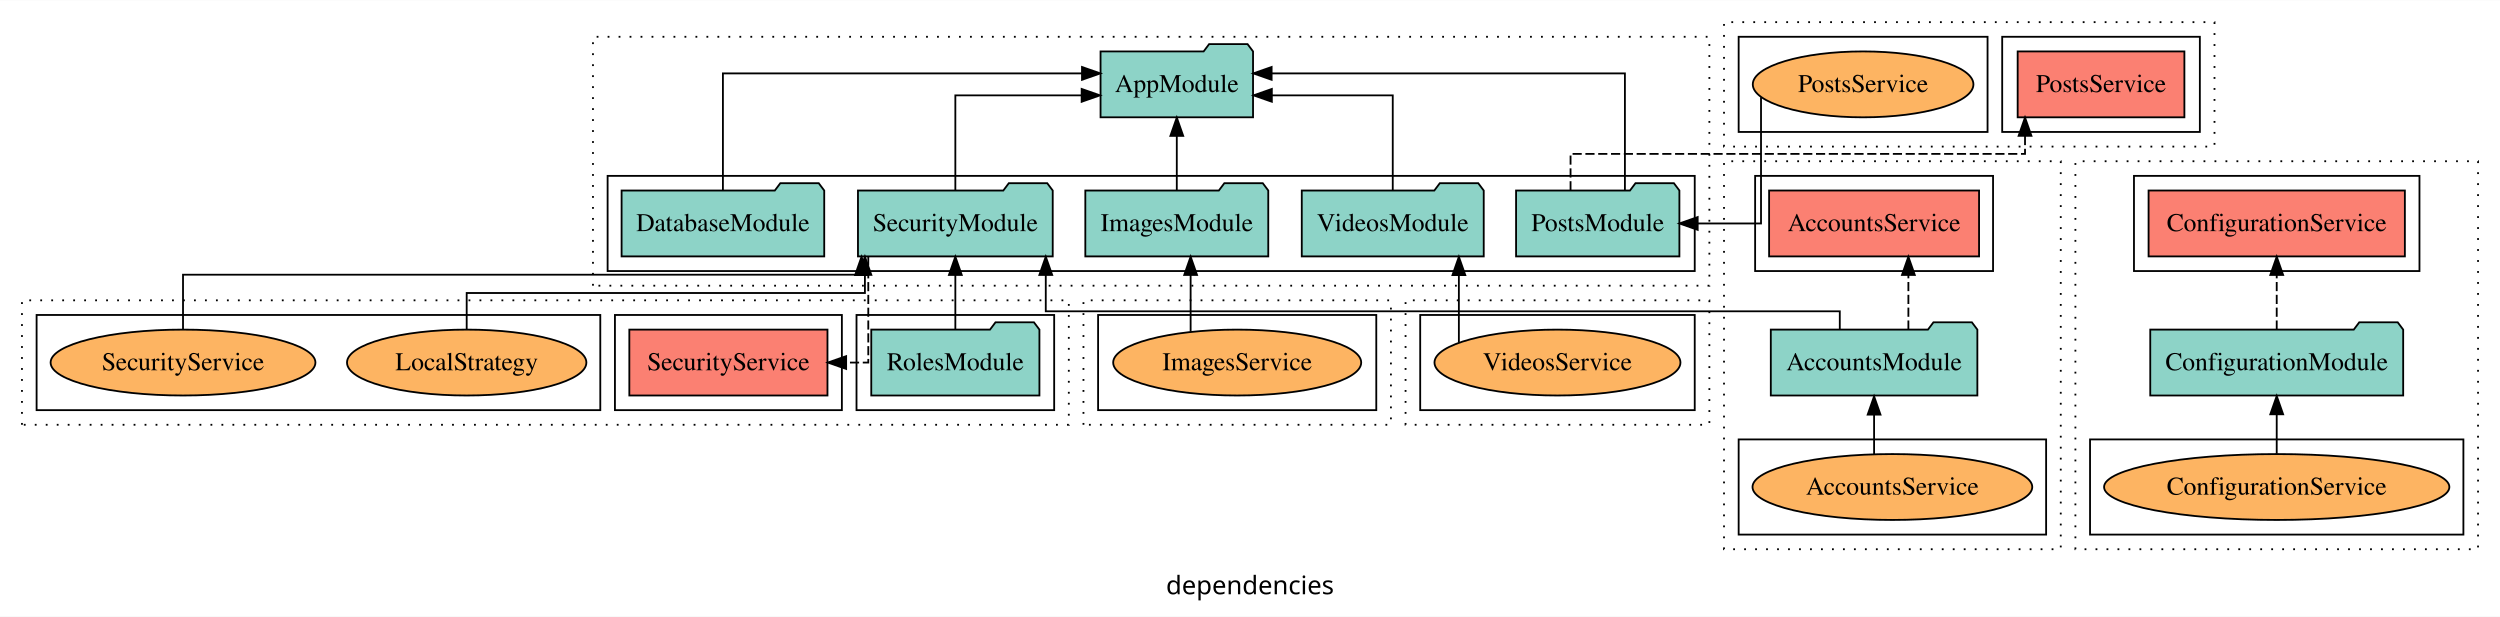
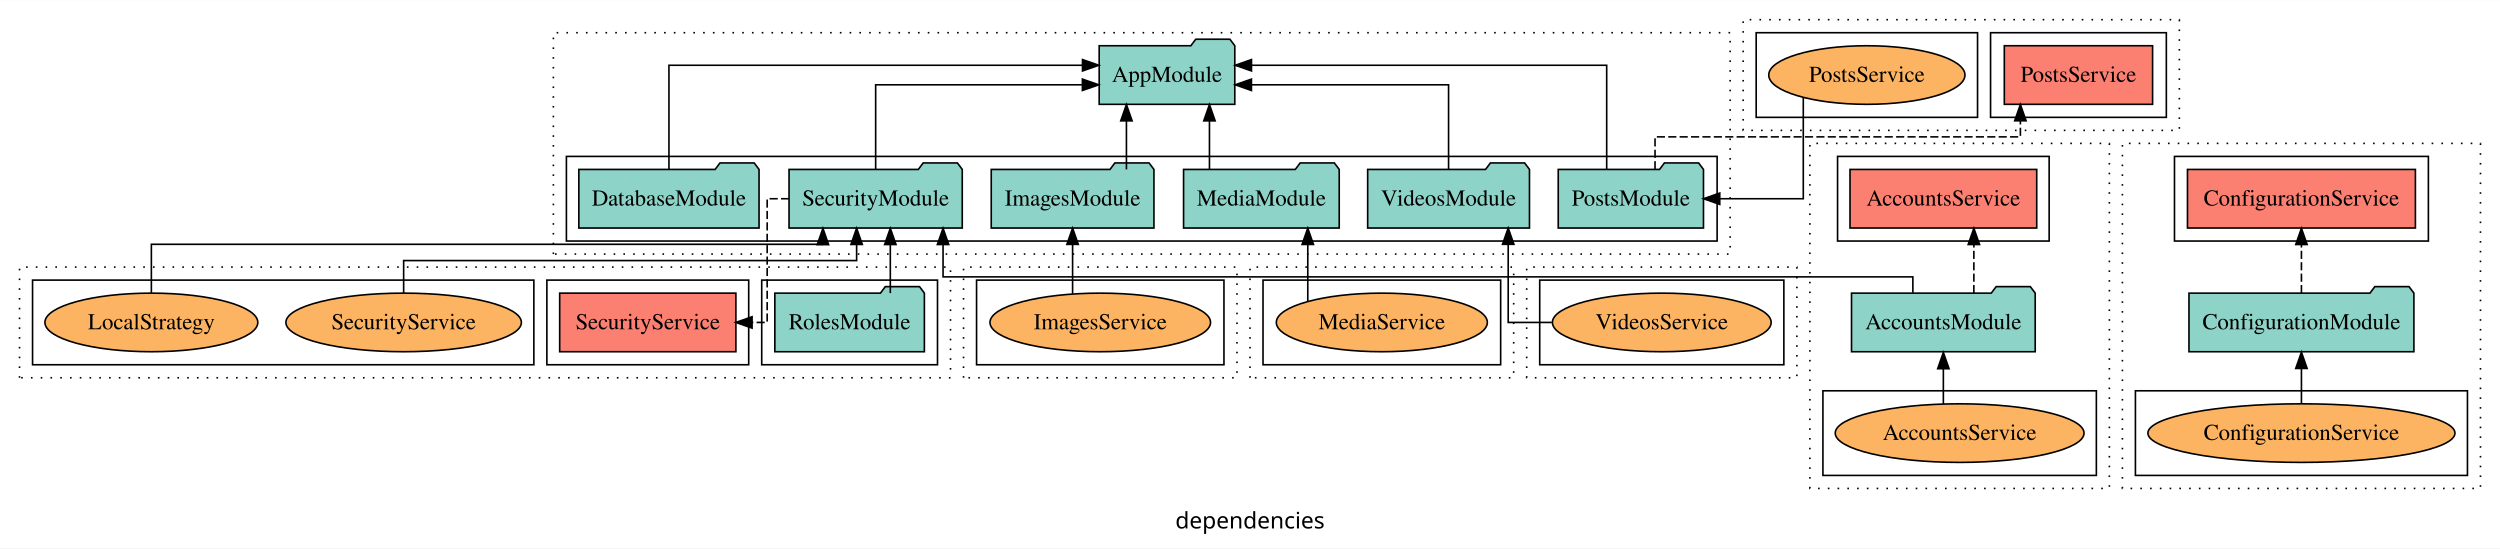
- <svg xmlns="http://www.w3.org/2000/svg" width="1366pt" height="337pt" viewBox="0.00 0.00 1366.00 336.80">
+ <svg xmlns="http://www.w3.org/2000/svg" width="1536pt" height="337pt" viewBox="0.00 0.00 1536.00 336.80">
  <g id="graph0" class="graph" transform="scale(1 1) rotate(0) translate(4 332.8)">
-     <polygon fill="white" stroke="transparent" points="-4,4 -4,-332.8 1362,-332.8 1362,4 -4,4" />
-     <text text-anchor="middle" x="679" y="-8.2" font-family="sans-serif" font-size="14.00">dependencies</text>
+     <polygon fill="white" stroke="transparent" points="-4,4 -4,-332.8 1532,-332.8 1532,4 -4,4" />
+     <text text-anchor="middle" x="764" y="-8.2" font-family="sans-serif" font-size="14.00">dependencies</text>
    <g id="clust1" class="cluster">
-       <polygon fill="none" stroke="black" stroke-dasharray="1,5" points="938,-32.8 938,-244.8 1122,-244.8 1122,-32.8 938,-32.8" />
+       <polygon fill="none" stroke="black" stroke-dasharray="1,5" points="1108,-32.8 1108,-244.8 1292,-244.8 1292,-32.8 1108,-32.8" />
    </g>
    <g id="clust4" class="cluster">
-       <polygon fill="none" stroke="black" points="955,-184.8 955,-236.8 1085,-236.8 1085,-184.8 955,-184.8" />
+       <polygon fill="none" stroke="black" points="1125,-184.8 1125,-236.8 1255,-236.8 1255,-184.8 1125,-184.8" />
    </g>
    <g id="clust6" class="cluster">
-       <polygon fill="none" stroke="black" points="946,-40.8 946,-92.8 1114,-92.8 1114,-40.8 946,-40.8" />
+       <polygon fill="none" stroke="black" points="1116,-40.8 1116,-92.8 1284,-92.8 1284,-40.8 1116,-40.8" />
    </g>
    <g id="clust7" class="cluster">
-       <polygon fill="none" stroke="black" stroke-dasharray="1,5" points="320,-176.8 320,-312.8 930,-312.8 930,-176.8 320,-176.8" />
+       <polygon fill="none" stroke="black" stroke-dasharray="1,5" points="336,-176.8 336,-312.8 1059,-312.8 1059,-176.8 336,-176.8" />
    </g>
    <g id="clust9" class="cluster">
-       <polygon fill="none" stroke="black" points="328,-184.8 328,-236.8 922,-236.8 922,-184.8 328,-184.8" />
+       <polygon fill="none" stroke="black" points="344,-184.8 344,-236.8 1051,-236.8 1051,-184.8 344,-184.8" />
    </g>
    <g id="clust13" class="cluster">
-       <polygon fill="none" stroke="black" stroke-dasharray="1,5" points="1130,-32.8 1130,-244.8 1350,-244.8 1350,-32.8 1130,-32.8" />
+       <polygon fill="none" stroke="black" stroke-dasharray="1,5" points="1300,-32.8 1300,-244.8 1520,-244.8 1520,-32.8 1300,-32.8" />
    </g>
    <g id="clust16" class="cluster">
-       <polygon fill="none" stroke="black" points="1162,-184.8 1162,-236.8 1318,-236.8 1318,-184.8 1162,-184.8" />
+       <polygon fill="none" stroke="black" points="1332,-184.8 1332,-236.8 1488,-236.8 1488,-184.8 1332,-184.8" />
    </g>
    <g id="clust18" class="cluster">
-       <polygon fill="none" stroke="black" points="1138,-40.8 1138,-92.8 1342,-92.8 1342,-40.8 1138,-40.8" />
+       <polygon fill="none" stroke="black" points="1308,-40.8 1308,-92.8 1512,-92.8 1512,-40.8 1308,-40.8" />
    </g>
    <g id="clust25" class="cluster">
      <polygon fill="none" stroke="black" stroke-dasharray="1,5" points="588,-100.8 588,-168.8 756,-168.8 756,-100.8 588,-100.8" />
    </g>
    <g id="clust30" class="cluster">
      <polygon fill="none" stroke="black" points="596,-108.8 596,-160.8 748,-160.8 748,-108.8 596,-108.8" />
    </g>
    <g id="clust31" class="cluster">
-       <polygon fill="none" stroke="black" stroke-dasharray="1,5" points="938,-252.8 938,-320.8 1206,-320.8 1206,-252.8 938,-252.8" />
-     </g>
-     <g id="clust34" class="cluster">
-       <polygon fill="none" stroke="black" points="1090,-260.8 1090,-312.8 1198,-312.8 1198,-260.8 1090,-260.8" />
+       <polygon fill="none" stroke="black" stroke-dasharray="1,5" points="764,-100.8 764,-168.8 926,-168.8 926,-100.8 764,-100.8" />
    </g>
    <g id="clust36" class="cluster">
-       <polygon fill="none" stroke="black" points="946,-260.8 946,-312.8 1082,-312.8 1082,-260.8 946,-260.8" />
-     </g>
-     <g id="clust43" class="cluster">
+       <polygon fill="none" stroke="black" points="772,-108.8 772,-160.8 918,-160.8 918,-108.8 772,-108.8" />
+     </g>
+     <g id="clust37" class="cluster">
+       <polygon fill="none" stroke="black" stroke-dasharray="1,5" points="1067,-252.8 1067,-320.8 1335,-320.8 1335,-252.8 1067,-252.8" />
+     </g>
+     <g id="clust40" class="cluster">
+       <polygon fill="none" stroke="black" points="1219,-260.8 1219,-312.8 1327,-312.8 1327,-260.8 1219,-260.8" />
+     </g>
+     <g id="clust42" class="cluster">
+       <polygon fill="none" stroke="black" points="1075,-260.8 1075,-312.8 1211,-312.8 1211,-260.8 1075,-260.8" />
+     </g>
+     <g id="clust49" class="cluster">
      <polygon fill="none" stroke="black" stroke-dasharray="1,5" points="8,-100.8 8,-168.8 580,-168.8 580,-100.8 8,-100.8" />
    </g>
-     <g id="clust45" class="cluster">
+     <g id="clust51" class="cluster">
      <polygon fill="none" stroke="black" points="464,-108.8 464,-160.8 572,-160.8 572,-108.8 464,-108.8" />
    </g>
-     <g id="clust46" class="cluster">
+     <g id="clust52" class="cluster">
      <polygon fill="none" stroke="black" points="332,-108.8 332,-160.8 456,-160.8 456,-108.8 332,-108.8" />
    </g>
-     <g id="clust48" class="cluster">
+     <g id="clust54" class="cluster">
      <polygon fill="none" stroke="black" points="16,-108.8 16,-160.8 324,-160.8 324,-108.8 16,-108.8" />
    </g>
-     <g id="clust49" class="cluster">
-       <polygon fill="none" stroke="black" stroke-dasharray="1,5" points="764,-100.8 764,-168.8 930,-168.8 930,-100.8 764,-100.8" />
-     </g>
-     <g id="clust54" class="cluster">
-       <polygon fill="none" stroke="black" points="772,-108.8 772,-160.8 922,-160.8 922,-108.8 772,-108.8" />
+     <g id="clust55" class="cluster">
+       <polygon fill="none" stroke="black" stroke-dasharray="1,5" points="934,-100.8 934,-168.8 1100,-168.8 1100,-100.8 934,-100.8" />
+     </g>
+     <g id="clust60" class="cluster">
+       <polygon fill="none" stroke="black" points="942,-108.8 942,-160.8 1092,-160.8 1092,-108.8 942,-108.8" />
    </g>
    <g id="node1" class="node">
-       <polygon fill="#fb8072" stroke="black" points="1077.36,-228.8 962.64,-228.8 962.64,-192.8 1077.36,-192.8 1077.36,-228.8" />
-       <text text-anchor="middle" x="1020" y="-206.6" font-family="Times,serif" font-size="14.00">AccountsService </text>
+       <polygon fill="#fb8072" stroke="black" points="1247.36,-228.8 1132.64,-228.8 1132.64,-192.8 1247.36,-192.8 1247.36,-228.8" />
+       <text text-anchor="middle" x="1190" y="-206.6" font-family="Times,serif" font-size="14.00">AccountsService </text>
    </g>
    <g id="node2" class="node">
-       <polygon fill="#8dd3c7" stroke="black" points="1076.43,-152.8 1073.43,-156.8 1052.43,-156.8 1049.43,-152.8 963.57,-152.8 963.57,-116.8 1076.43,-116.8 1076.43,-152.8" />
-       <text text-anchor="middle" x="1020" y="-130.6" font-family="Times,serif" font-size="14.00">AccountsModule</text>
+       <polygon fill="#8dd3c7" stroke="black" points="1246.43,-152.8 1243.43,-156.8 1222.43,-156.8 1219.43,-152.8 1133.57,-152.8 1133.57,-116.8 1246.43,-116.8 1246.43,-152.8" />
+       <text text-anchor="middle" x="1190" y="-130.6" font-family="Times,serif" font-size="14.00">AccountsModule</text>
    </g>
    <g id="edge1" class="edge">
-       <path fill="none" stroke="black" stroke-dasharray="5,2" d="M1038.74,-152.81C1038.74,-152.81 1038.74,-182.65 1038.74,-182.65" />
-       <polygon fill="black" stroke="black" points="1035.24,-182.65 1038.74,-192.65 1042.24,-182.65 1035.24,-182.65" />
+       <path fill="none" stroke="black" stroke-dasharray="5,2" d="M1208.74,-152.81C1208.74,-152.81 1208.74,-182.65 1208.74,-182.65" />
+       <polygon fill="black" stroke="black" points="1205.24,-182.65 1208.74,-192.65 1212.24,-182.65 1205.24,-182.65" />
+     </g>
+     <g id="node8" class="node">
+       <polygon fill="#8dd3c7" stroke="black" points="587.21,-228.8 584.21,-232.8 563.21,-232.8 560.21,-228.8 480.79,-228.8 480.79,-192.8 587.21,-192.8 587.21,-228.8" />
+       <text text-anchor="middle" x="534" y="-206.6" font-family="Times,serif" font-size="14.00">SecurityModule</text>
+     </g>
+     <g id="edge15" class="edge">
+       <path fill="none" stroke="black" d="M1171.26,-153.01C1171.26,-158.35 1171.26,-162.8 1171.26,-162.8 1171.26,-162.8 575.41,-162.8 575.41,-162.8 575.41,-162.8 575.41,-182.65 575.41,-182.65" />
+       <polygon fill="black" stroke="black" points="571.91,-182.65 575.41,-192.65 578.91,-182.65 571.91,-182.65" />
+     </g>
+     <g id="node3" class="node">
+       <ellipse fill="#fdb462" stroke="black" cx="1200" cy="-66.8" rx="76.43" ry="18" />
+       <text text-anchor="middle" x="1200" y="-62.6" font-family="Times,serif" font-size="14.00">AccountsService</text>
+     </g>
+     <g id="edge2" class="edge">
+       <path fill="none" stroke="black" d="M1190,-84.67C1190,-84.67 1190,-106.34 1190,-106.34" />
+       <polygon fill="black" stroke="black" points="1186.5,-106.34 1190,-116.34 1193.5,-106.34 1186.5,-106.34" />
+     </g>
+     <g id="node4" class="node">
+       <polygon fill="#8dd3c7" stroke="black" points="462.36,-228.8 459.36,-232.8 438.36,-232.8 435.36,-228.8 351.64,-228.8 351.64,-192.8 462.36,-192.8 462.36,-228.8" />
+       <text text-anchor="middle" x="407" y="-206.6" font-family="Times,serif" font-size="14.00">DatabaseModule</text>
+     </g>
+     <g id="node10" class="node">
+       <polygon fill="#8dd3c7" stroke="black" points="754.66,-304.8 751.66,-308.8 730.66,-308.8 727.66,-304.8 671.34,-304.8 671.34,-268.8 754.66,-268.8 754.66,-304.8" />
+       <text text-anchor="middle" x="713" y="-282.6" font-family="Times,serif" font-size="14.00">AppModule</text>
+     </g>
+     <g id="edge3" class="edge">
+       <path fill="none" stroke="black" d="M407,-229C407,-253.16 407,-292.8 407,-292.8 407,-292.8 661.09,-292.8 661.09,-292.8" />
+       <polygon fill="black" stroke="black" points="661.09,-296.3 671.09,-292.8 661.09,-289.3 661.09,-296.3" />
+     </g>
+     <g id="node5" class="node">
+       <polygon fill="#8dd3c7" stroke="black" points="704.98,-228.8 701.98,-232.8 680.98,-232.8 677.98,-228.8 605.02,-228.8 605.02,-192.8 704.98,-192.8 704.98,-228.8" />
+       <text text-anchor="middle" x="655" y="-206.6" font-family="Times,serif" font-size="14.00">ImagesModule</text>
+     </g>
+     <g id="edge4" class="edge">
+       <path fill="none" stroke="black" d="M688.08,-228.81C688.08,-228.81 688.08,-258.65 688.08,-258.65" />
+       <polygon fill="black" stroke="black" points="684.58,-258.65 688.08,-268.65 691.58,-258.65 684.58,-258.65" />
+     </g>
+     <g id="node6" class="node">
+       <polygon fill="#8dd3c7" stroke="black" points="818.82,-228.8 815.82,-232.8 794.82,-232.8 791.82,-228.8 723.18,-228.8 723.18,-192.8 818.82,-192.8 818.82,-228.8" />
+       <text text-anchor="middle" x="771" y="-206.6" font-family="Times,serif" font-size="14.00">MediaModule</text>
+     </g>
+     <g id="edge5" class="edge">
+       <path fill="none" stroke="black" d="M739.09,-228.81C739.09,-228.81 739.09,-258.65 739.09,-258.65" />
+       <polygon fill="black" stroke="black" points="735.59,-258.65 739.09,-268.65 742.59,-258.65 735.59,-258.65" />
    </g>
    <g id="node7" class="node">
-       <polygon fill="#8dd3c7" stroke="black" points="571.21,-228.8 568.21,-232.8 547.21,-232.8 544.21,-228.8 464.79,-228.8 464.79,-192.8 571.21,-192.8 571.21,-228.8" />
-       <text text-anchor="middle" x="518" y="-206.6" font-family="Times,serif" font-size="14.00">SecurityModule</text>
+       <polygon fill="#8dd3c7" stroke="black" points="1042.62,-228.8 1039.62,-232.8 1018.62,-232.8 1015.62,-228.8 953.38,-228.8 953.38,-192.8 1042.62,-192.8 1042.62,-228.8" />
+       <text text-anchor="middle" x="998" y="-206.6" font-family="Times,serif" font-size="14.00">PostsModule</text>
+     </g>
+     <g id="edge6" class="edge">
+       <path fill="none" stroke="black" d="M983.15,-229C983.15,-253.16 983.15,-292.8 983.15,-292.8 983.15,-292.8 764.91,-292.8 764.91,-292.8" />
+       <polygon fill="black" stroke="black" points="764.91,-289.3 754.91,-292.8 764.91,-296.3 764.91,-289.3" />
+     </g>
+     <g id="node16" class="node">
+       <polygon fill="#fb8072" stroke="black" points="1318.55,-304.8 1227.45,-304.8 1227.45,-268.8 1318.55,-268.8 1318.55,-304.8" />
+       <text text-anchor="middle" x="1273" y="-282.6" font-family="Times,serif" font-size="14.00">PostsService </text>
    </g>
    <g id="edge13" class="edge">
-       <path fill="none" stroke="black" d="M1001.26,-153.01C1001.26,-158.35 1001.26,-162.8 1001.26,-162.8 1001.26,-162.8 567.41,-162.8 567.41,-162.8 567.41,-162.8 567.41,-182.65 567.41,-182.65" />
-       <polygon fill="black" stroke="black" points="563.91,-182.65 567.41,-192.65 570.91,-182.65 563.91,-182.65" />
-     </g>
-     <g id="node3" class="node">
-       <ellipse fill="#fdb462" stroke="black" cx="1030" cy="-66.8" rx="76.43" ry="18" />
-       <text text-anchor="middle" x="1030" y="-62.6" font-family="Times,serif" font-size="14.00">AccountsService</text>
-     </g>
-     <g id="edge2" class="edge">
-       <path fill="none" stroke="black" d="M1020,-84.67C1020,-84.67 1020,-106.34 1020,-106.34" />
-       <polygon fill="black" stroke="black" points="1016.5,-106.34 1020,-116.34 1023.5,-106.34 1016.5,-106.34" />
-     </g>
-     <g id="node4" class="node">
-       <polygon fill="#8dd3c7" stroke="black" points="446.36,-228.8 443.36,-232.8 422.36,-232.8 419.36,-228.8 335.64,-228.8 335.64,-192.8 446.36,-192.8 446.36,-228.8" />
-       <text text-anchor="middle" x="391" y="-206.6" font-family="Times,serif" font-size="14.00">DatabaseModule</text>
-     </g>
-     <g id="node9" class="node">
-       <polygon fill="#8dd3c7" stroke="black" points="680.66,-304.8 677.66,-308.8 656.66,-308.8 653.66,-304.8 597.34,-304.8 597.34,-268.8 680.66,-268.8 680.66,-304.8" />
-       <text text-anchor="middle" x="639" y="-282.6" font-family="Times,serif" font-size="14.00">AppModule</text>
-     </g>
-     <g id="edge3" class="edge">
-       <path fill="none" stroke="black" d="M391,-229C391,-253.16 391,-292.8 391,-292.8 391,-292.8 587.21,-292.8 587.21,-292.8" />
-       <polygon fill="black" stroke="black" points="587.21,-296.3 597.21,-292.8 587.21,-289.3 587.21,-296.3" />
-     </g>
-     <g id="node5" class="node">
-       <polygon fill="#8dd3c7" stroke="black" points="688.98,-228.8 685.98,-232.8 664.98,-232.8 661.98,-228.8 589.02,-228.8 589.02,-192.8 688.98,-192.8 688.98,-228.8" />
-       <text text-anchor="middle" x="639" y="-206.6" font-family="Times,serif" font-size="14.00">ImagesModule</text>
-     </g>
-     <g id="edge4" class="edge">
-       <path fill="none" stroke="black" d="M639,-228.81C639,-228.81 639,-258.65 639,-258.65" />
-       <polygon fill="black" stroke="black" points="635.5,-258.65 639,-268.65 642.5,-258.65 635.5,-258.65" />
-     </g>
-     <g id="node6" class="node">
-       <polygon fill="#8dd3c7" stroke="black" points="913.62,-228.8 910.62,-232.8 889.62,-232.8 886.62,-228.8 824.38,-228.8 824.38,-192.8 913.62,-192.8 913.62,-228.8" />
-       <text text-anchor="middle" x="869" y="-206.6" font-family="Times,serif" font-size="14.00">PostsModule</text>
-     </g>
-     <g id="edge5" class="edge">
-       <path fill="none" stroke="black" d="M883.85,-229C883.85,-253.16 883.85,-292.8 883.85,-292.8 883.85,-292.8 690.81,-292.8 690.81,-292.8" />
-       <polygon fill="black" stroke="black" points="690.81,-289.3 680.81,-292.8 690.81,-296.3 690.81,-289.3" />
-     </g>
-     <g id="node14" class="node">
-       <polygon fill="#fb8072" stroke="black" points="1189.55,-304.8 1098.45,-304.8 1098.45,-268.8 1189.55,-268.8 1189.55,-304.8" />
-       <text text-anchor="middle" x="1144" y="-282.6" font-family="Times,serif" font-size="14.00">PostsService </text>
-     </g>
-     <g id="edge11" class="edge">
-       <path fill="none" stroke="black" stroke-dasharray="5,2" d="M854.15,-228.91C854.15,-238.7 854.15,-248.8 854.15,-248.8 854.15,-248.8 1102.47,-248.8 1102.47,-248.8 1102.47,-248.8 1102.47,-258.69 1102.47,-258.69" />
-       <polygon fill="black" stroke="black" points="1098.97,-258.69 1102.47,-268.69 1105.97,-258.69 1098.97,-258.69" />
-     </g>
-     <g id="edge6" class="edge">
-       <path fill="none" stroke="black" d="M518,-228.83C518,-249.57 518,-280.8 518,-280.8 518,-280.8 587.02,-280.8 587.02,-280.8" />
-       <polygon fill="black" stroke="black" points="587.02,-284.3 597.02,-280.8 587.02,-277.3 587.02,-284.3" />
-     </g>
-     <g id="node17" class="node">
+       <path fill="none" stroke="black" stroke-dasharray="5,2" d="M1012.85,-228.91C1012.85,-238.7 1012.85,-248.8 1012.85,-248.8 1012.85,-248.8 1237.33,-248.8 1237.33,-248.8 1237.33,-248.8 1237.33,-258.69 1237.33,-258.69" />
+       <polygon fill="black" stroke="black" points="1233.83,-258.69 1237.33,-268.69 1240.83,-258.69 1233.83,-258.69" />
+     </g>
+     <g id="edge7" class="edge">
+       <path fill="none" stroke="black" d="M534,-228.83C534,-249.57 534,-280.8 534,-280.8 534,-280.8 661.03,-280.8 661.03,-280.8" />
+       <polygon fill="black" stroke="black" points="661.03,-284.3 671.03,-280.8 661.03,-277.3 661.03,-284.3" />
+     </g>
+     <g id="node19" class="node">
      <polygon fill="#fb8072" stroke="black" points="448.13,-152.8 339.87,-152.8 339.87,-116.8 448.13,-116.8 448.13,-152.8" />
      <text text-anchor="middle" x="394" y="-130.6" font-family="Times,serif" font-size="14.00">SecurityService </text>
    </g>
-     <g id="edge15" class="edge">
-       <path fill="none" stroke="black" stroke-dasharray="5,2" d="M470.43,-192.79C470.43,-170.31 470.43,-134.8 470.43,-134.8 470.43,-134.8 458.33,-134.8 458.33,-134.8" />
-       <polygon fill="black" stroke="black" points="458.33,-131.3 448.33,-134.8 458.33,-138.3 458.33,-131.3" />
-     </g>
-     <g id="node8" class="node">
-       <polygon fill="#8dd3c7" stroke="black" points="806.71,-228.8 803.71,-232.8 782.71,-232.8 779.71,-228.8 707.29,-228.8 707.29,-192.8 806.71,-192.8 806.71,-228.8" />
-       <text text-anchor="middle" x="757" y="-206.6" font-family="Times,serif" font-size="14.00">VideosModule</text>
-     </g>
-     <g id="edge7" class="edge">
-       <path fill="none" stroke="black" d="M757,-228.83C757,-249.57 757,-280.8 757,-280.8 757,-280.8 690.93,-280.8 690.93,-280.8" />
-       <polygon fill="black" stroke="black" points="690.93,-277.3 680.93,-280.8 690.93,-284.3 690.93,-277.3" />
-     </g>
-     <g id="node10" class="node">
-       <polygon fill="#fb8072" stroke="black" points="1310.02,-228.8 1169.98,-228.8 1169.98,-192.8 1310.02,-192.8 1310.02,-228.8" />
-       <text text-anchor="middle" x="1240" y="-206.6" font-family="Times,serif" font-size="14.00">ConfigurationService </text>
+     <g id="edge17" class="edge">
+       <path fill="none" stroke="black" stroke-dasharray="5,2" d="M480.84,-210.8C472.92,-210.8 467.35,-210.8 467.35,-210.8 467.35,-210.8 467.35,-134.8 467.35,-134.8 467.35,-134.8 458.08,-134.8 458.08,-134.8" />
+       <polygon fill="black" stroke="black" points="458.08,-131.3 448.08,-134.8 458.08,-138.3 458.08,-131.3" />
+     </g>
+     <g id="node9" class="node">
+       <polygon fill="#8dd3c7" stroke="black" points="935.71,-228.8 932.71,-232.8 911.71,-232.8 908.71,-228.8 836.29,-228.8 836.29,-192.8 935.71,-192.8 935.71,-228.8" />
+       <text text-anchor="middle" x="886" y="-206.6" font-family="Times,serif" font-size="14.00">VideosModule</text>
+     </g>
+     <g id="edge8" class="edge">
+       <path fill="none" stroke="black" d="M886,-228.83C886,-249.57 886,-280.8 886,-280.8 886,-280.8 764.88,-280.8 764.88,-280.8" />
+       <polygon fill="black" stroke="black" points="764.88,-277.3 754.88,-280.8 764.88,-284.3 764.88,-277.3" />
    </g>
    <g id="node11" class="node">
-       <polygon fill="#8dd3c7" stroke="black" points="1309.1,-152.8 1306.1,-156.8 1285.1,-156.8 1282.1,-152.8 1170.9,-152.8 1170.9,-116.8 1309.1,-116.8 1309.1,-152.8" />
-       <text text-anchor="middle" x="1240" y="-130.6" font-family="Times,serif" font-size="14.00">ConfigurationModule</text>
-     </g>
-     <g id="edge8" class="edge">
-       <path fill="none" stroke="black" stroke-dasharray="5,2" d="M1240,-152.81C1240,-152.81 1240,-182.65 1240,-182.65" />
-       <polygon fill="black" stroke="black" points="1236.5,-182.65 1240,-192.65 1243.5,-182.65 1236.5,-182.65" />
+       <polygon fill="#fb8072" stroke="black" points="1480.02,-228.8 1339.98,-228.8 1339.98,-192.8 1480.02,-192.8 1480.02,-228.8" />
+       <text text-anchor="middle" x="1410" y="-206.6" font-family="Times,serif" font-size="14.00">ConfigurationService </text>
    </g>
    <g id="node12" class="node">
-       <ellipse fill="#fdb462" stroke="black" cx="1240" cy="-66.8" rx="94.34" ry="18" />
-       <text text-anchor="middle" x="1240" y="-62.6" font-family="Times,serif" font-size="14.00">ConfigurationService</text>
+       <polygon fill="#8dd3c7" stroke="black" points="1479.1,-152.8 1476.1,-156.8 1455.1,-156.8 1452.1,-152.8 1340.9,-152.8 1340.9,-116.8 1479.1,-116.8 1479.1,-152.8" />
+       <text text-anchor="middle" x="1410" y="-130.6" font-family="Times,serif" font-size="14.00">ConfigurationModule</text>
    </g>
    <g id="edge9" class="edge">
-       <path fill="none" stroke="black" d="M1240,-85.02C1240,-85.02 1240,-106.53 1240,-106.53" />
-       <polygon fill="black" stroke="black" points="1236.5,-106.53 1240,-116.53 1243.5,-106.53 1236.5,-106.53" />
+       <path fill="none" stroke="black" stroke-dasharray="5,2" d="M1410,-152.81C1410,-152.81 1410,-182.65 1410,-182.65" />
+       <polygon fill="black" stroke="black" points="1406.5,-182.65 1410,-192.65 1413.5,-182.65 1406.5,-182.65" />
    </g>
    <g id="node13" class="node">
+       <ellipse fill="#fdb462" stroke="black" cx="1410" cy="-66.8" rx="94.34" ry="18" />
+       <text text-anchor="middle" x="1410" y="-62.6" font-family="Times,serif" font-size="14.00">ConfigurationService</text>
+     </g>
+     <g id="edge10" class="edge">
+       <path fill="none" stroke="black" d="M1410,-85.02C1410,-85.02 1410,-106.53 1410,-106.53" />
+       <polygon fill="black" stroke="black" points="1406.5,-106.53 1410,-116.53 1413.5,-106.53 1406.5,-106.53" />
+     </g>
+     <g id="node14" class="node">
      <ellipse fill="#fdb462" stroke="black" cx="672" cy="-134.8" rx="67.76" ry="18" />
      <text text-anchor="middle" x="672" y="-130.6" font-family="Times,serif" font-size="14.00">ImagesService</text>
    </g>
-     <g id="edge10" class="edge">
-       <path fill="none" stroke="black" d="M646.56,-151.67C646.56,-151.67 646.56,-182.65 646.56,-182.65" />
-       <polygon fill="black" stroke="black" points="643.06,-182.65 646.56,-192.65 650.06,-182.65 643.06,-182.65" />
+     <g id="edge11" class="edge">
+       <path fill="none" stroke="black" d="M655,-152.43C655,-152.43 655,-182.74 655,-182.74" />
+       <polygon fill="black" stroke="black" points="651.5,-182.74 655,-192.74 658.5,-182.74 651.5,-182.74" />
    </g>
    <g id="node15" class="node">
-       <ellipse fill="#fdb462" stroke="black" cx="1014" cy="-286.8" rx="60.28" ry="18" />
-       <text text-anchor="middle" x="1014" y="-282.6" font-family="Times,serif" font-size="14.00">PostsService</text>
+       <ellipse fill="#fdb462" stroke="black" cx="845" cy="-134.8" rx="64.83" ry="18" />
+       <text text-anchor="middle" x="845" y="-130.6" font-family="Times,serif" font-size="14.00">MediaService</text>
    </g>
    <g id="edge12" class="edge">
-       <path fill="none" stroke="black" d="M958.22,-279.79C958.22,-260.97 958.22,-210.8 958.22,-210.8 958.22,-210.8 923.61,-210.8 923.61,-210.8" />
-       <polygon fill="black" stroke="black" points="923.61,-207.3 913.61,-210.8 923.61,-214.3 923.61,-207.3" />
-     </g>
-     <g id="node16" class="node">
+       <path fill="none" stroke="black" d="M799.5,-147.69C799.5,-147.69 799.5,-182.71 799.5,-182.71" />
+       <polygon fill="black" stroke="black" points="796,-182.71 799.5,-192.71 803,-182.71 796,-182.71" />
+     </g>
+     <g id="node17" class="node">
+       <ellipse fill="#fdb462" stroke="black" cx="1143" cy="-286.8" rx="60.28" ry="18" />
+       <text text-anchor="middle" x="1143" y="-282.6" font-family="Times,serif" font-size="14.00">PostsService</text>
+     </g>
+     <g id="edge14" class="edge">
+       <path fill="none" stroke="black" d="M1103.94,-272.86C1103.94,-250.92 1103.94,-210.8 1103.94,-210.8 1103.94,-210.8 1052.62,-210.8 1052.62,-210.8" />
+       <polygon fill="black" stroke="black" points="1052.62,-207.3 1042.62,-210.8 1052.62,-214.3 1052.62,-207.3" />
+     </g>
+     <g id="node18" class="node">
      <polygon fill="#8dd3c7" stroke="black" points="563.94,-152.8 560.94,-156.8 539.94,-156.8 536.94,-152.8 472.06,-152.8 472.06,-116.8 563.94,-116.8 563.94,-152.8" />
      <text text-anchor="middle" x="518" y="-130.6" font-family="Times,serif" font-size="14.00">RolesModule</text>
    </g>
-     <g id="edge14" class="edge">
-       <path fill="none" stroke="black" d="M518,-152.81C518,-152.81 518,-182.65 518,-182.65" />
-       <polygon fill="black" stroke="black" points="514.5,-182.65 518,-192.65 521.5,-182.65 514.5,-182.65" />
-     </g>
-     <g id="node18" class="node">
-       <ellipse fill="#fdb462" stroke="black" cx="251" cy="-134.8" rx="65.4" ry="18" />
-       <text text-anchor="middle" x="251" y="-130.6" font-family="Times,serif" font-size="14.00">LocalStrategy</text>
-     </g>
    <g id="edge16" class="edge">
-       <path fill="none" stroke="black" d="M251,-152.91C251,-162.7 251,-172.8 251,-172.8 251,-172.8 468.59,-172.8 468.59,-172.8 468.59,-172.8 468.59,-182.69 468.59,-182.69" />
-       <polygon fill="black" stroke="black" points="465.09,-182.69 468.59,-192.69 472.09,-182.69 465.09,-182.69" />
-     </g>
-     <g id="node19" class="node">
-       <ellipse fill="#fdb462" stroke="black" cx="96" cy="-134.8" rx="72.35" ry="18" />
-       <text text-anchor="middle" x="96" y="-130.6" font-family="Times,serif" font-size="14.00">SecurityService</text>
-     </g>
-     <g id="edge17" class="edge">
-       <path fill="none" stroke="black" d="M96,-152.95C96,-166.54 96,-182.8 96,-182.8 96,-182.8 466.74,-182.8 466.74,-182.8 466.74,-182.8 466.74,-183.78 466.74,-183.78" />
-       <polygon fill="black" stroke="black" points="463.24,-182.59 466.74,-192.59 470.24,-182.59 463.24,-182.59" />
+       <path fill="none" stroke="black" d="M543.01,-152.81C543.01,-152.81 543.01,-182.65 543.01,-182.65" />
+       <polygon fill="black" stroke="black" points="539.51,-182.65 543.01,-192.65 546.51,-182.65 539.51,-182.65" />
    </g>
    <g id="node20" class="node">
-       <ellipse fill="#fdb462" stroke="black" cx="847" cy="-134.8" rx="67.2" ry="18" />
-       <text text-anchor="middle" x="847" y="-130.6" font-family="Times,serif" font-size="14.00">VideosService</text>
+       <ellipse fill="#fdb462" stroke="black" cx="89" cy="-134.8" rx="65.4" ry="18" />
+       <text text-anchor="middle" x="89" y="-130.6" font-family="Times,serif" font-size="14.00">LocalStrategy</text>
    </g>
    <g id="edge18" class="edge">
-       <path fill="none" stroke="black" d="M793.13,-145.69C793.13,-145.69 793.13,-182.59 793.13,-182.59" />
-       <polygon fill="black" stroke="black" points="789.63,-182.59 793.13,-192.59 796.63,-182.59 789.63,-182.59" />
+       <path fill="none" stroke="black" d="M89,-152.95C89,-166.54 89,-182.8 89,-182.8 89,-182.8 501.6,-182.8 501.6,-182.8 501.6,-182.8 501.6,-183.78 501.6,-183.78" />
+       <polygon fill="black" stroke="black" points="498.1,-182.59 501.6,-192.59 505.1,-182.59 498.1,-182.59" />
+     </g>
+     <g id="node21" class="node">
+       <ellipse fill="#fdb462" stroke="black" cx="244" cy="-134.8" rx="72.35" ry="18" />
+       <text text-anchor="middle" x="244" y="-130.6" font-family="Times,serif" font-size="14.00">SecurityService</text>
+     </g>
+     <g id="edge19" class="edge">
+       <path fill="none" stroke="black" d="M244,-152.91C244,-162.7 244,-172.8 244,-172.8 244,-172.8 522.31,-172.8 522.31,-172.8 522.31,-172.8 522.31,-182.69 522.31,-182.69" />
+       <polygon fill="black" stroke="black" points="518.81,-182.69 522.31,-192.69 525.81,-182.69 518.81,-182.69" />
+     </g>
+     <g id="node22" class="node">
+       <ellipse fill="#fdb462" stroke="black" cx="1017" cy="-134.8" rx="67.2" ry="18" />
+       <text text-anchor="middle" x="1017" y="-130.6" font-family="Times,serif" font-size="14.00">VideosService</text>
+     </g>
+     <g id="edge20" class="edge">
+       <path fill="none" stroke="black" d="M949.42,-134.8C934.3,-134.8 922.64,-134.8 922.64,-134.8 922.64,-134.8 922.64,-182.79 922.64,-182.79" />
+       <polygon fill="black" stroke="black" points="919.14,-182.79 922.64,-192.79 926.14,-182.79 919.14,-182.79" />
    </g>
  </g>
</svg>
